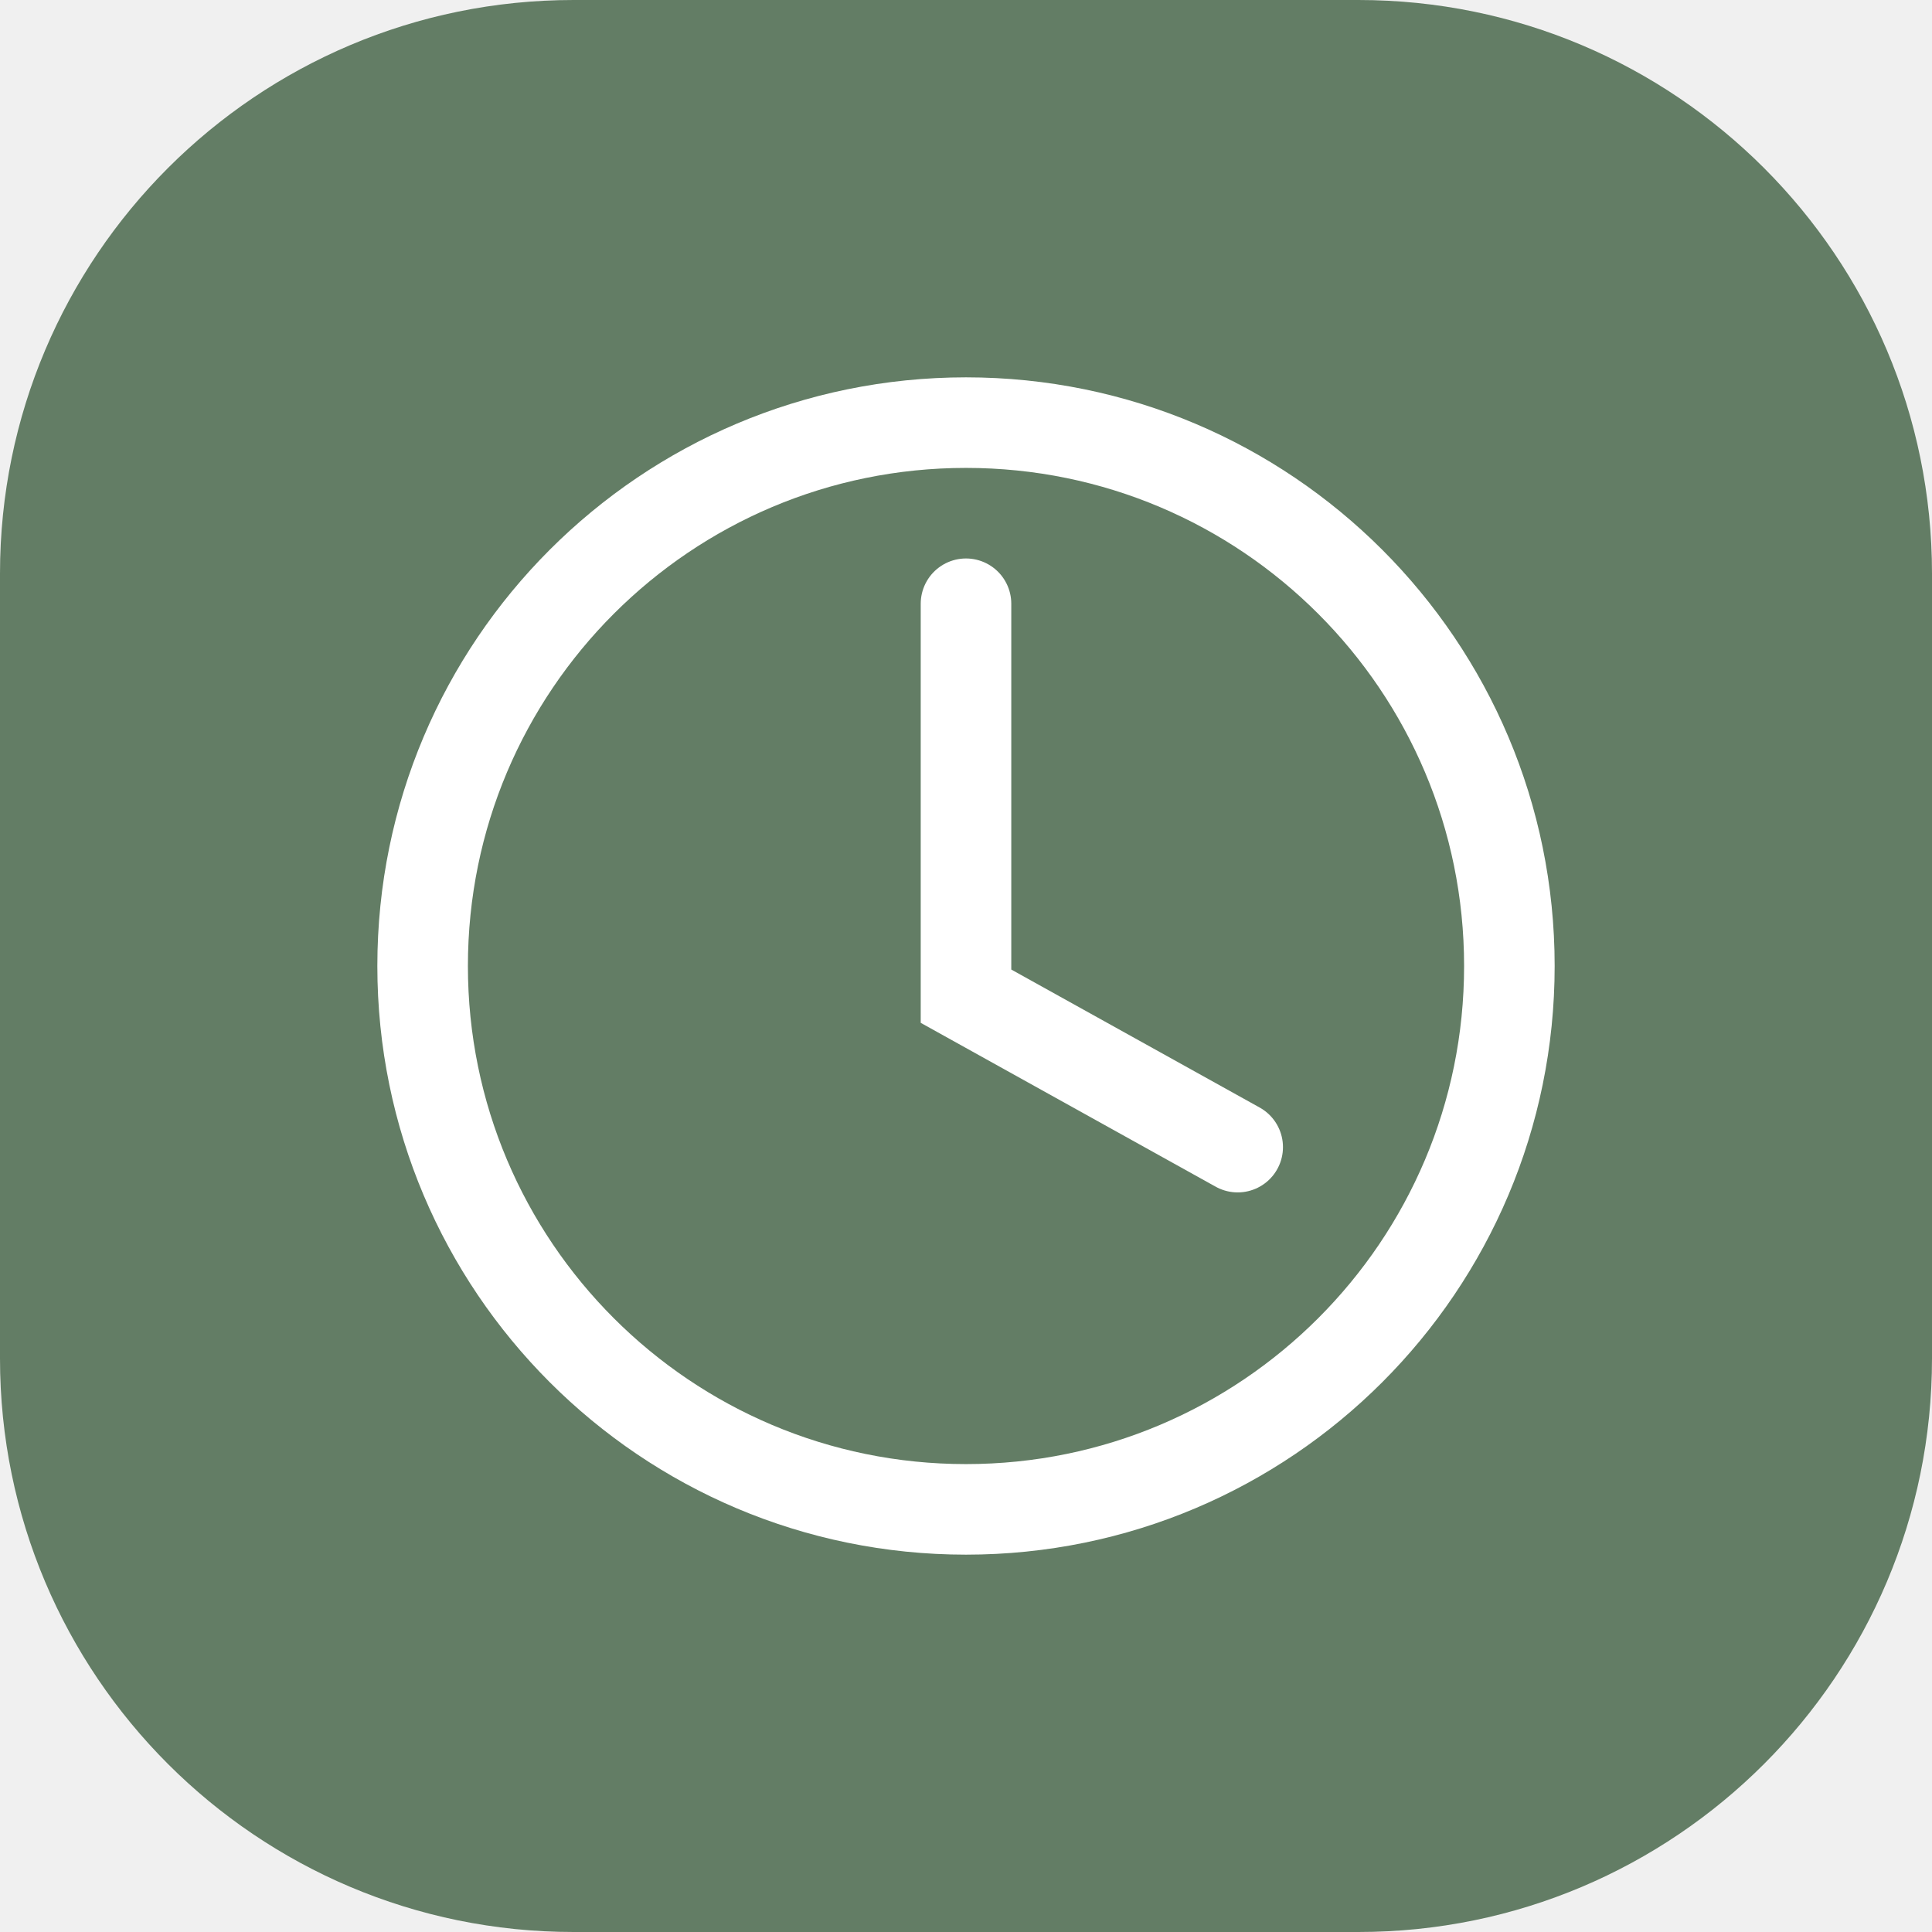
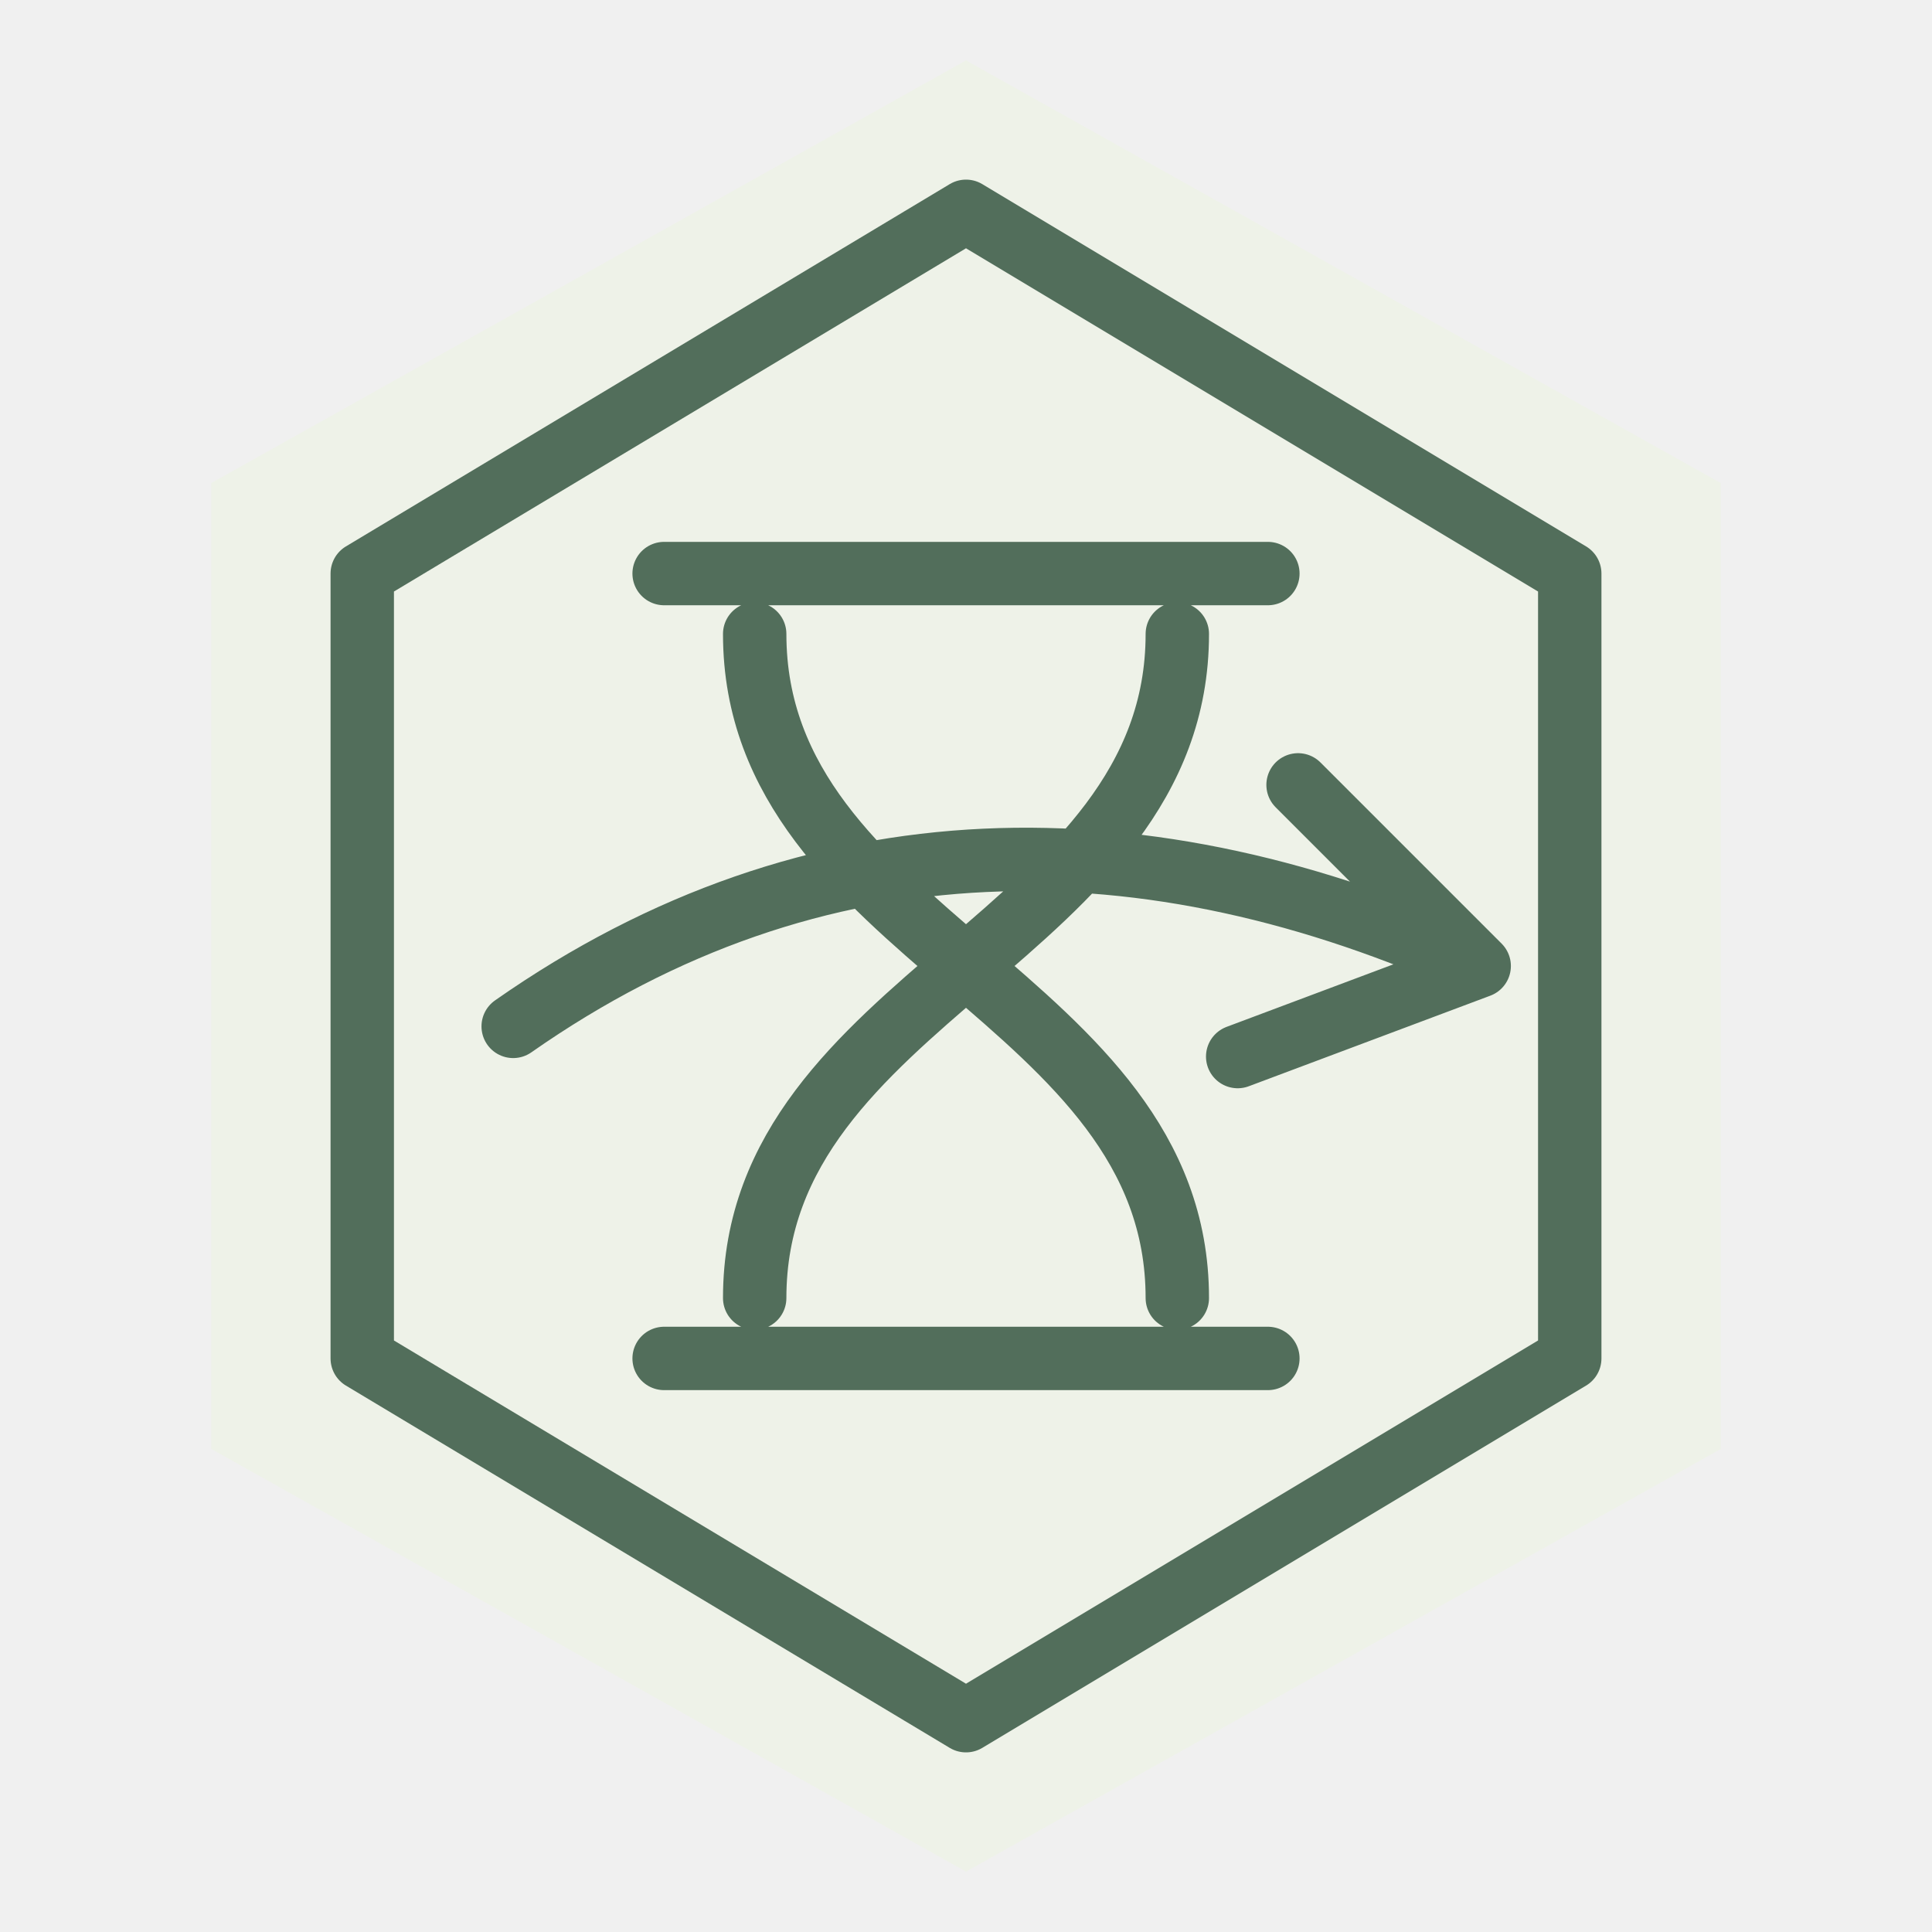
<svg xmlns="http://www.w3.org/2000/svg" viewBox="0 0 64 64">
-   <rect width="64" height="64" rx="19" fill="#637d65" />
-   <circle cx="32" cy="32" r="18" fill="none" stroke="#fff" stroke-width="3" />
-   <path d="M32 20v13l9 5" fill="none" stroke="#fff" stroke-linecap="round" stroke-width="3" />
+   <path fill="#eef2e8" d="M32 2 57 16v32L32 62 7 48V16Z" />
+   <g fill="none" stroke="#526e5b" stroke-width="2.1" stroke-linecap="round" stroke-linejoin="round">
+     <path d="M32 7 52 19v26L32 57 12 45V19Z" />
+     <path d="M22 19h20M22 45h20M25 21c0 10 14 12 14 22M39 21c0 10-14 12-14 22M17 34c10-7 21-7 32-2m-6-6 6 6-8 3" />
+   </g>
</svg>
